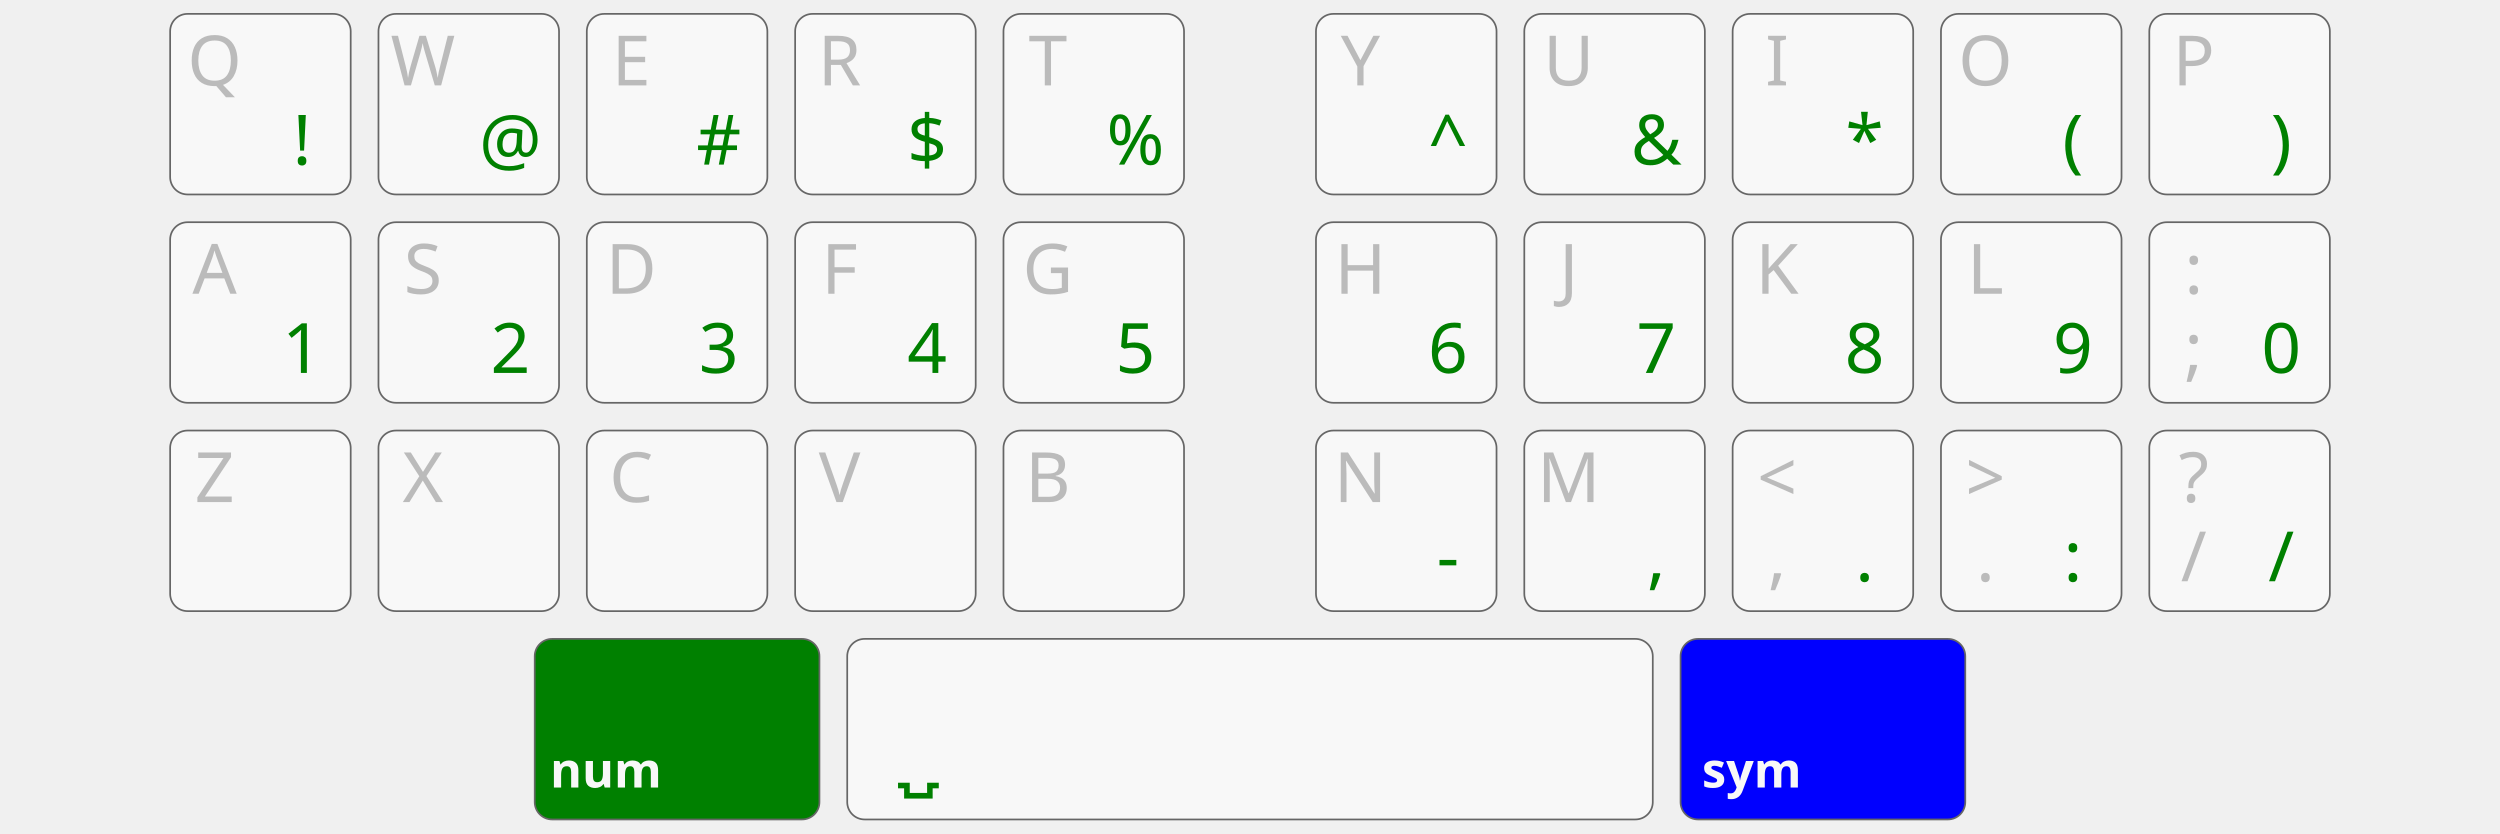
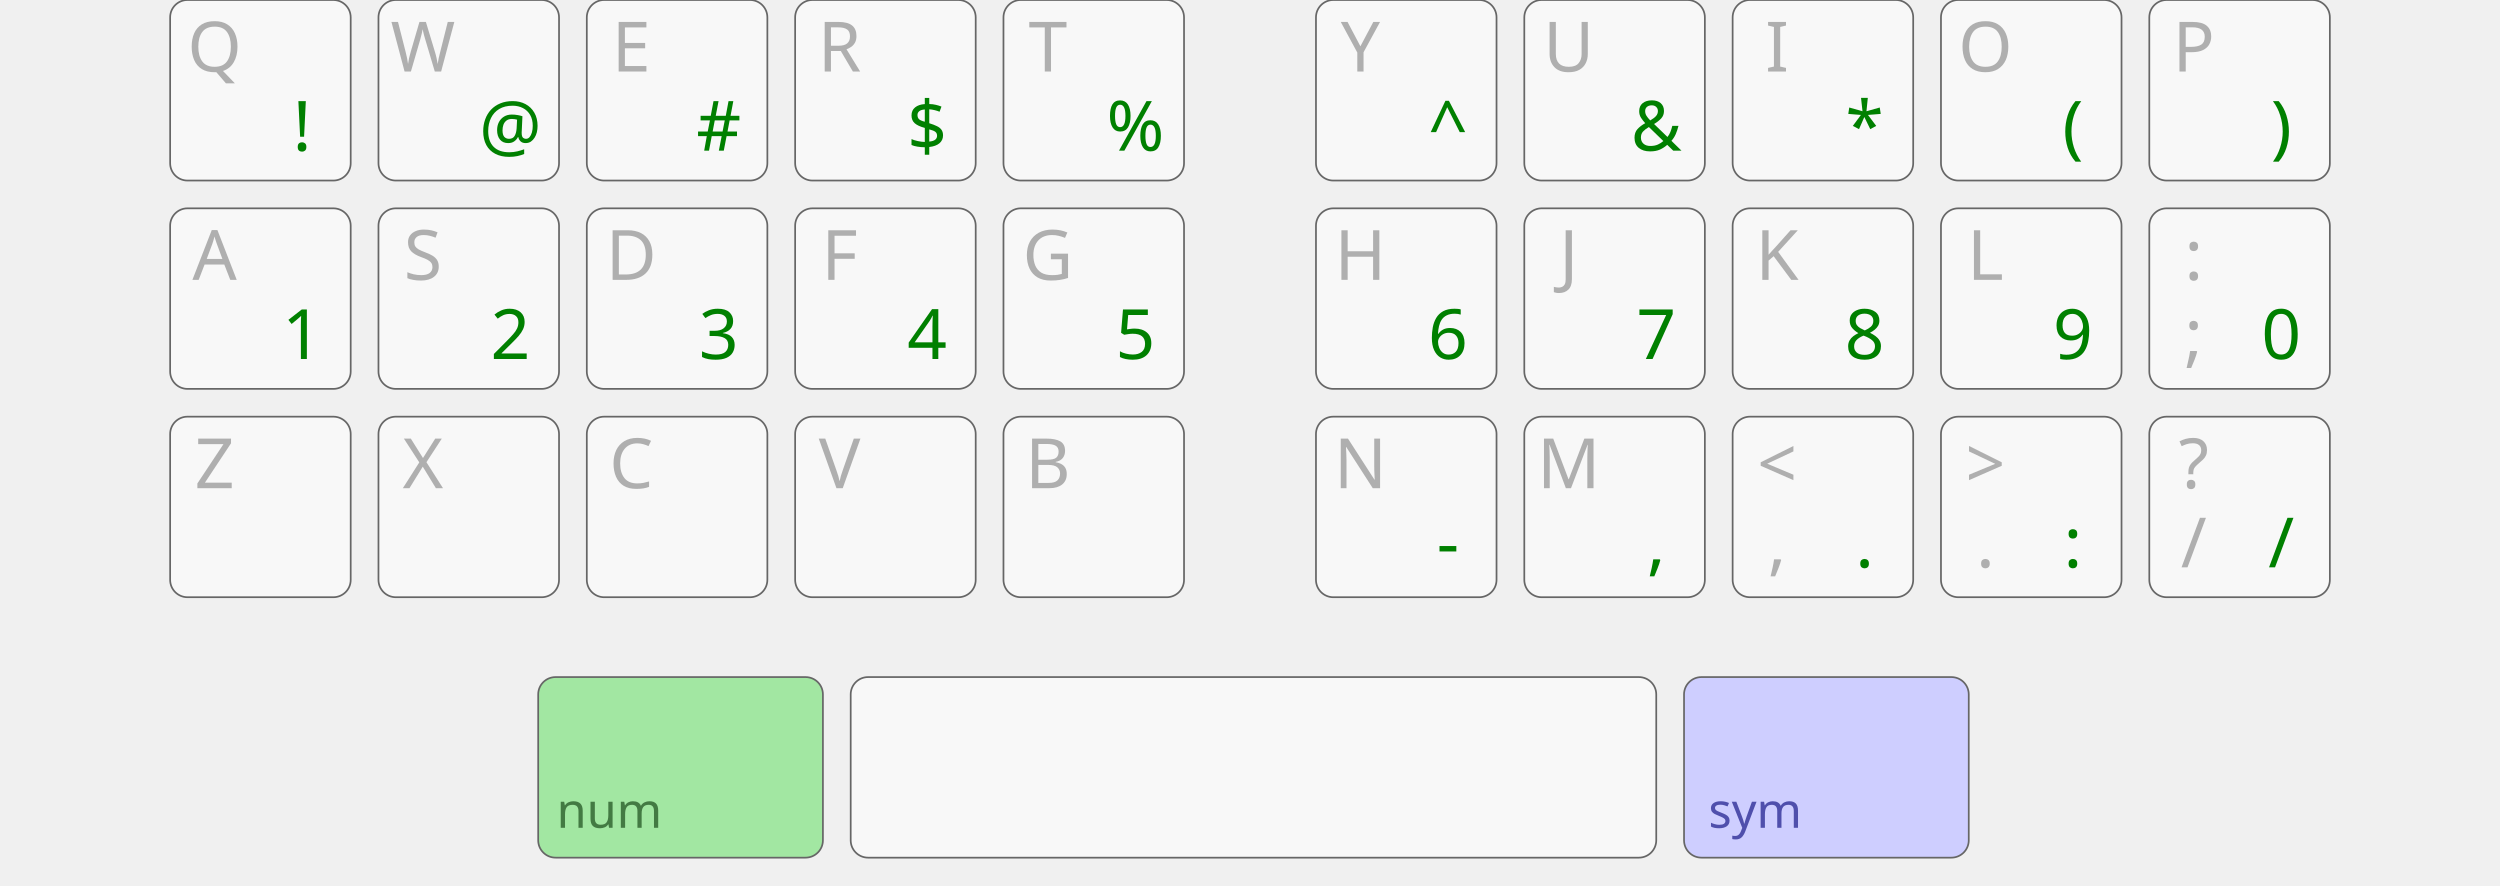
- <svg xmlns="http://www.w3.org/2000/svg" viewBox="90 60 720 240">
+ <svg xmlns="http://www.w3.org/2000/svg" viewBox="-45 0 720 255">
  <style>
    :root {
      color-scheme: light dark;
    }
+ 
    rect {
+       fill: #fff;
      fill: #f8f8f8;
      stroke: #666;
      stroke-width: .5px;
    }
    text {
-       fill: #bbb;
+       fill: #666;
      font: normal 20px sans-serif;
      text-align: center;
      text-anchor: middle;
    }
-     .dualKey { fill: #ddd; transform: translateY(26px); }
- 
-     #row_AD { transform: translate(64px,  64px); }
-     #row_AC { transform: translate(64px, 124px); }
-     #row_AB { transform: translate(64px, 184px); }
-     #row_AA { transform: translate(64px, 244px); }
-     .left   { transform: translate(-15px, 0); }
-     .right  { transform: translate(+15px, 0); }
- 
-     .layer  { font-size: 14px; font-weight: bold; fill: #f8f8f8; }
-     .layerNum { fill: green; }
-     .layerSym { font-weight: normal; }
-     .layerMod { font-weight: bold; font-size: 14px; }
- 
-     .layerSym, .colorSym { fill: blue; }
+ 
+     .specialKey text,
+     .mod, .pc { font-size: 14px; }
+ 
+     .mod rect.mod { fill: #ddd; }
+ 
+     text.mod  { fill: #333; }
+     text.num  { fill: green; }
+     .thumbSym rect { fill: #ceceff; }
+     .thumbSym text { fill: #4f4fac; }
+     .thumbNum rect { fill: #a2e7a2; }
+     .thumbNum text { fill: #437a43; }
+     .nav rect.mod { stroke: #e83; stroke-width: 1px; }
+ 
+     .level1, .level2 { opacity: 0.5; }

    @media (prefers-color-scheme: dark) {
-       text                 { fill: #666; }
-       rect                 { fill: #444; }
-       .dualKey             { fill: #666; }
-       .layerMod            { fill: #eee; }
-       .layerNum            { fill: #6d6; }
-       .layerSym, .colorSym { fill: #99f; }
-     }
+       rect           { fill: #333; }
+       text           { fill: #bbb; }
+       text.mod       { fill: #eee; }
+       text.num       { fill: #6d6; }
+       .mod rect.mod  { fill: #666; }
+       .thumbSym rect { fill: #66b; }
+       .thumbSym text { fill: #11a; }
+       .thumbNum rect { fill: #484; }
+       .thumbNum text { fill: #141; }
+     }
+ 
+     .left  { transform: translateX(  4px); }
+     .right { transform: translateX(334px); }
+ 
+     .row_1 { transform: translateY(  0px); }
+     .row_2 { transform: translateY( 60px); }
+     .row_3 { transform: translateY(120px); }
+ 
+     .col_1, .col_6 { transform: translateX(  0px); }
+     .col_2, .col_7 { transform: translateX( 60px); }
+     .col_3, .col_8 { transform: translateX(120px); }
+     .col_4, .col_9 { transform: translateX(180px); }
+     .col_5, .col_0 { transform: translateX(240px); }
+ 
+     .thb_left  { transform: translate(110px, 195px); }
+     .thb_space { transform: translate(200px, 195px); }
+     .thb_right { transform: translate(440px, 195px); }
+ 
+     .thb_3 { transform: translate(120px, 195px); }
+     .thb_4 { transform: translate(180px, 195px); }
+     .thb_5 { transform: translate(240px, 195px); }
+ 
+     .thb_6 { transform: translate(  0px, 195px); }
+     .thb_7 { transform: translate( 60px, 195px); }
+     .thb_8 { transform: translate(120px, 195px); }
  </style>
-   <g id="row_AD">
-     <g class="left">
-       <g transform="translate(90)">
+   <g class="left">
+     <g class="col_1">
+       <g class="row_1">
        <rect width="52" height="52" rx="5" ry="5" />
        <text x="12.8" y="20.6" class="level2">Q</text>
-         <text x="38.0" y="43.4" class="layerNum">!</text>
-       </g>
-       <g transform="translate(150)">
+         <text x="38.0" y="43.4" class="num">!</text>
+       </g>
+       <g class="row_2">
+         <rect width="52" height="52" rx="5" ry="5" />
+         <text x="12.8" y="20.6" class="level2">A</text>
+         <text x="38.0" y="43.4" class="num">1</text>
+       </g>
+       <g class="row_3">
+         <rect width="52" height="52" rx="5" ry="5" />
+         <text x="12.8" y="20.6" class="level2">Z</text>
+       </g>
+     </g>
+     <g class="col_2">
+       <g class="row_1">
        <rect width="52" height="52" rx="5" ry="5" />
        <text x="12.8" y="20.6" class="level2">W</text>
-         <text x="38.0" y="43.4" class="layerNum">@</text>
-       </g>
-       <g transform="translate(210)">
+         <text x="38.0" y="43.4" class="num">@</text>
+       </g>
+       <g class="row_2">
+         <rect width="52" height="52" rx="5" ry="5" />
+         <text x="12.8" y="20.6" class="level2">S</text>
+         <text x="38.0" y="43.4" class="num">2</text>
+       </g>
+       <g class="row_3">
+         <rect width="52" height="52" rx="5" ry="5" />
+         <text x="12.8" y="20.6" class="level2">X</text>
+       </g>
+     </g>
+     <g class="col_3">
+       <g class="row_1">
        <rect width="52" height="52" rx="5" ry="5" />
        <text x="12.8" y="20.6" class="level2">E</text>
-         <text x="38.0" y="43.4" class="layerNum">#</text>
-       </g>
-       <g transform="translate(270)">
+         <text x="38.0" y="43.4" class="num">#</text>
+       </g>
+       <g class="row_2">
+         <rect width="52" height="52" rx="5" ry="5" />
+         <text x="12.8" y="20.6" class="level2">D</text>
+         <text x="38.0" y="43.4" class="num">3</text>
+       </g>
+       <g class="row_3">
+         <rect width="52" height="52" rx="5" ry="5" />
+         <text x="12.8" y="20.6" class="level2">C</text>
+       </g>
+     </g>
+     <g class="col_4">
+       <g class="row_1">
        <rect width="52" height="52" rx="5" ry="5" />
        <text x="12.8" y="20.6" class="level2">R</text>
-         <text x="38.0" y="43.4" class="layerNum">$</text>
-       </g>
-       <g transform="translate(330)">
+         <text x="38.0" y="43.4" class="num">$</text>
+       </g>
+       <g class="row_2">
+         <rect width="52" height="52" rx="5" ry="5" />
+         <text x="12.8" y="20.6" class="level2">F</text>
+         <text x="38.0" y="43.4" class="num">4</text>
+       </g>
+       <g class="row_3">
+         <rect width="52" height="52" rx="5" ry="5" />
+         <text x="12.8" y="20.6" class="level2">V</text>
+       </g>
+     </g>
+     <g class="col_5">
+       <g class="row_1">
        <rect width="52" height="52" rx="5" ry="5" />
        <text x="12.8" y="20.6" class="level2">T</text>
-         <text x="38.0" y="43.4" class="layerNum">%</text>
-       </g>
-     </g>
-     <g class="right">
-       <g transform="translate(390)">
+         <text x="38.0" y="43.4" class="num">%</text>
+       </g>
+       <g class="row_2">
+         <rect width="52" height="52" rx="5" ry="5" />
+         <text x="12.8" y="20.6" class="level2">G</text>
+         <text x="38.0" y="43.4" class="num">5</text>
+       </g>
+       <g class="row_3">
+         <rect width="52" height="52" rx="5" ry="5" />
+         <text x="12.8" y="20.6" class="level2">B</text>
+       </g>
+     </g>
+   </g>
+   <g class="right">
+     <g class="col_6">
+       <g class="row_1">
        <rect width="52" height="52" rx="5" ry="5" />
        <text x="12.8" y="20.6" class="level2">Y</text>
-         <text x="38.0" y="43.4" class="layerNum">^</text>
-       </g>
-       <g transform="translate(450)">
+         <text x="38.0" y="43.4" class="num">^</text>
+       </g>
+       <g class="row_2">
+         <rect width="52" height="52" rx="5" ry="5" />
+         <text x="12.8" y="20.6" class="level2">H</text>
+         <text x="38.0" y="43.4" class="num">6</text>
+       </g>
+       <g class="row_3">
+         <rect width="52" height="52" rx="5" ry="5" />
+         <text x="12.8" y="20.6" class="level2">N</text>
+         <text x="38.0" y="43.4" class="num">-</text>
+       </g>
+     </g>
+     <g class="col_7">
+       <g class="row_1">
        <rect width="52" height="52" rx="5" ry="5" />
        <text x="12.8" y="20.6" class="level2">U</text>
-         <text x="38.0" y="43.4" class="layerNum">&amp;</text>
-       </g>
-       <g transform="translate(510)">
+         <text x="38.0" y="43.4" class="num">&amp;</text>
+       </g>
+       <g class="row_2">
+         <rect width="52" height="52" rx="5" ry="5" />
+         <text x="12.8" y="20.6" class="level2">J</text>
+         <text x="38.0" y="43.4" class="num">7</text>
+       </g>
+       <g class="row_3">
+         <rect width="52" height="52" rx="5" ry="5" />
+         <text x="12.8" y="20.6" class="level2">M</text>
+         <text x="38.0" y="43.4" class="num">,</text>
+       </g>
+     </g>
+     <g class="col_8">
+       <g class="row_1">
        <rect width="52" height="52" rx="5" ry="5" />
        <text x="12.8" y="20.6" class="level2">I</text>
-         <text x="38.0" y="43.4" class="layerNum">*</text>
-       </g>
-       <g transform="translate(570)">
+         <text x="38.0" y="43.4" class="num">*</text>
+       </g>
+       <g class="row_2">
+         <rect width="52" height="52" rx="5" ry="5" />
+         <text x="12.8" y="20.6" class="level2">K</text>
+         <text x="38.0" y="43.4" class="num">8</text>
+       </g>
+       <g class="row_3">
+         <rect width="52" height="52" rx="5" ry="5" />
+         <text x="12.8" y="43.4" class="level1">,</text>
+         <text x="12.8" y="20.6" class="level2">&lt;</text>
+         <text x="38.0" y="43.4" class="num">.</text>
+       </g>
+     </g>
+     <g class="col_9">
+       <g class="row_1">
        <rect width="52" height="52" rx="5" ry="5" />
        <text x="12.8" y="20.6" class="level2">O</text>
-         <text x="38.0" y="43.4" class="layerNum">(</text>
-       </g>
-       <g transform="translate(630)">
+         <text x="38.0" y="43.4" class="num">(</text>
+       </g>
+       <g class="row_2">
+         <rect width="52" height="52" rx="5" ry="5" />
+         <text x="12.8" y="20.6" class="level2">L</text>
+         <text x="38.0" y="43.4" class="num">9</text>
+       </g>
+       <g class="row_3">
+         <rect width="52" height="52" rx="5" ry="5" />
+         <text x="12.8" y="43.4" class="level1">.</text>
+         <text x="12.8" y="20.6" class="level2">&gt;</text>
+         <text x="38.0" y="43.4" class="num">:</text>
+       </g>
+     </g>
+     <g class="col_0">
+       <g class="row_1">
        <rect width="52" height="52" rx="5" ry="5" />
        <text x="12.8" y="20.6" class="level2">P</text>
-         <text x="38.0" y="43.4" class="layerNum">)</text>
-       </g>
-     </g>
-   </g>
-   <g id="row_AC">
-     <g class="left">
-       <g transform="translate(90)">
-         <rect width="52" height="52" rx="5" ry="5" />
-         <text x="12.8" y="20.6" class="level2">A</text>
-         <text x="38.0" y="43.4" class="layerNum">1</text>
-       </g>
-       <g transform="translate(150)">
-         <rect width="52" height="52" rx="5" ry="5" />
-         <text x="12.8" y="20.6" class="level2">S</text>
-         <text x="38.0" y="43.4" class="layerNum">2</text>
-       </g>
-       <g transform="translate(210)">
-         <rect width="52" height="52" rx="5" ry="5" />
-         <text x="12.8" y="20.6" class="level2">D</text>
-         <text x="38.0" y="43.4" class="layerNum">3</text>
-       </g>
-       <g transform="translate(270)">
-         <rect width="52" height="52" rx="5" ry="5" />
-         <text x="12.8" y="20.6" class="level2">F</text>
-         <text x="38.0" y="43.4" class="layerNum">4</text>
-       </g>
-       <g transform="translate(330)">
-         <rect width="52" height="52" rx="5" ry="5" />
-         <text x="12.8" y="20.6" class="level2">G</text>
-         <text x="38.0" y="43.4" class="layerNum">5</text>
-       </g>
-     </g>
-     <g class="right">
-       <g transform="translate(390)">
-         <rect width="52" height="52" rx="5" ry="5" />
-         <text x="12.8" y="20.6" class="level2">H</text>
-         <text x="38.0" y="43.4" class="layerNum">6</text>
-       </g>
-       <g transform="translate(450)">
-         <rect width="52" height="52" rx="5" ry="5" />
-         <text x="12.8" y="20.6" class="level2">J</text>
-         <text x="38.0" y="43.4" class="layerNum">7</text>
-       </g>
-       <g transform="translate(510)">
-         <rect width="52" height="52" rx="5" ry="5" />
-         <text x="12.8" y="20.6" class="level2">K</text>
-         <text x="38.0" y="43.4" class="layerNum">8</text>
-       </g>
-       <g transform="translate(570)">
-         <rect width="52" height="52" rx="5" ry="5" />
-         <text x="12.8" y="20.6" class="level2">L</text>
-         <text x="38.0" y="43.4" class="layerNum">9</text>
-       </g>
-       <g transform="translate(630)">
+         <text x="38.0" y="43.4" class="num">)</text>
+       </g>
+       <g class="row_2">
        <rect width="52" height="52" rx="5" ry="5" />
        <text x="12.8" y="43.4" class="level1">;</text>
        <text x="12.8" y="20.6" class="level2">:</text>
-         <text x="38.0" y="43.4" class="layerNum">0</text>
-       </g>
-     </g>
-   </g>
-   <g id="row_AB">
-     <g class="left">
-       <g transform="translate(90)">
-         <rect width="52" height="52" rx="5" ry="5" />
-         <g>
-           <text x="12.8" y="20.6" class="level2">Z</text>
-         </g>
-       </g>
-       <g transform="translate(150)">
-         <rect width="52" height="52" rx="5" ry="5" />
-         <g>
-           <text x="12.8" y="20.6" class="level2">X</text>
-         </g>
-       </g>
-       <g transform="translate(210)">
-         <rect width="52" height="52" rx="5" ry="5" />
-         <g>
-           <text x="12.8" y="20.6" class="level2">C</text>
-         </g>
-       </g>
-       <g transform="translate(270)">
-         <rect width="52" height="52" rx="5" ry="5" />
-         <g>
-           <text x="12.8" y="20.6" class="level2">V</text>
-         </g>
-       </g>
-       <g transform="translate(330)">
-         <rect width="52" height="52" rx="5" ry="5" />
-         <g>
-           <text x="12.8" y="20.6" class="level2">B</text>
-         </g>
-       </g>
-     </g>
-     <g class="right">
-       <g transform="translate(390)">
-         <rect width="52" height="52" rx="5" ry="5" />
-         <text x="12.8" y="20.6" class="level2">N</text>
-         <text x="38.0" y="43.4" class="layerNum">-</text>
-       </g>
-       <g transform="translate(450)">
-         <rect width="52" height="52" rx="5" ry="5" />
-         <text x="12.8" y="20.6" class="level2">M</text>
-         <text x="38.0" y="43.4" class="layerNum">,</text>
-       </g>
-       <g transform="translate(510)">
-         <rect width="52" height="52" rx="5" ry="5" />
-         <text x="12.8" y="43.4" class="level1">,</text>
-         <text x="12.8" y="20.6" class="level2">&lt;</text>
-         <text x="38.0" y="43.4" class="layerNum">.</text>
-       </g>
-       <g transform="translate(570)">
-         <rect width="52" height="52" rx="5" ry="5" />
-         <text x="12.8" y="43.4" class="level1">.</text>
-         <text x="12.8" y="20.6" class="level2">&gt;</text>
-         <text x="38.0" y="43.4" class="layerNum">:</text>
-       </g>
-       <g transform="translate(630)">
+         <text x="38.0" y="43.4" class="num">0</text>
+       </g>
+       <g class="row_3">
        <rect width="52" height="52" rx="5" ry="5" />
        <text x="12.8" y="43.4" class="level1">/</text>
        <text x="12.8" y="20.6" class="level2">?</text>
-         <text x="38.0" y="43.4" class="layerNum">/</text>
-       </g>
-     </g>
-   </g>
-   <g id="row_AA">
-     <g transform="translate(180)">
-       <rect width="82" height="52" rx="5" ry="5" class="layerNum" />
-       <text x="20.5" y="42.8" class="layer">num</text>
-     </g>
-     <g transform="translate(270)">
+         <text x="38.0" y="43.4" class="num">/</text>
+       </g>
+     </g>
+   </g>
+   <g class="thb_left specialKey mod">
+     <g class="thumbNum">
+       <rect width="82" height="52" rx="5" ry="5" />
+       <text x="20.5" y="43.4">num</text>
+     </g>
+   </g>
+   <g class="thb_space specialKey nav">
+     <g>
      <rect width="232" height="52" rx="5" ry="5" />
-       <text x="20.5" y="42.8" class="layer layerNum">⍽</text>
-     </g>
-     <g transform="translate(510)">
-       <rect width="82" height="52" rx="5" ry="5" class="layerSym" />
-       <text x="20.5" y="42.8" class="layer">sym</text>
+     </g>
+   </g>
+   <g class="thb_right specialKey sym">
+     <g class="thumbSym">
+       <rect width="82" height="52" rx="5" ry="5" />
+       <text x="20.5" y="43.4">sym</text>
    </g>
  </g>
</svg>
